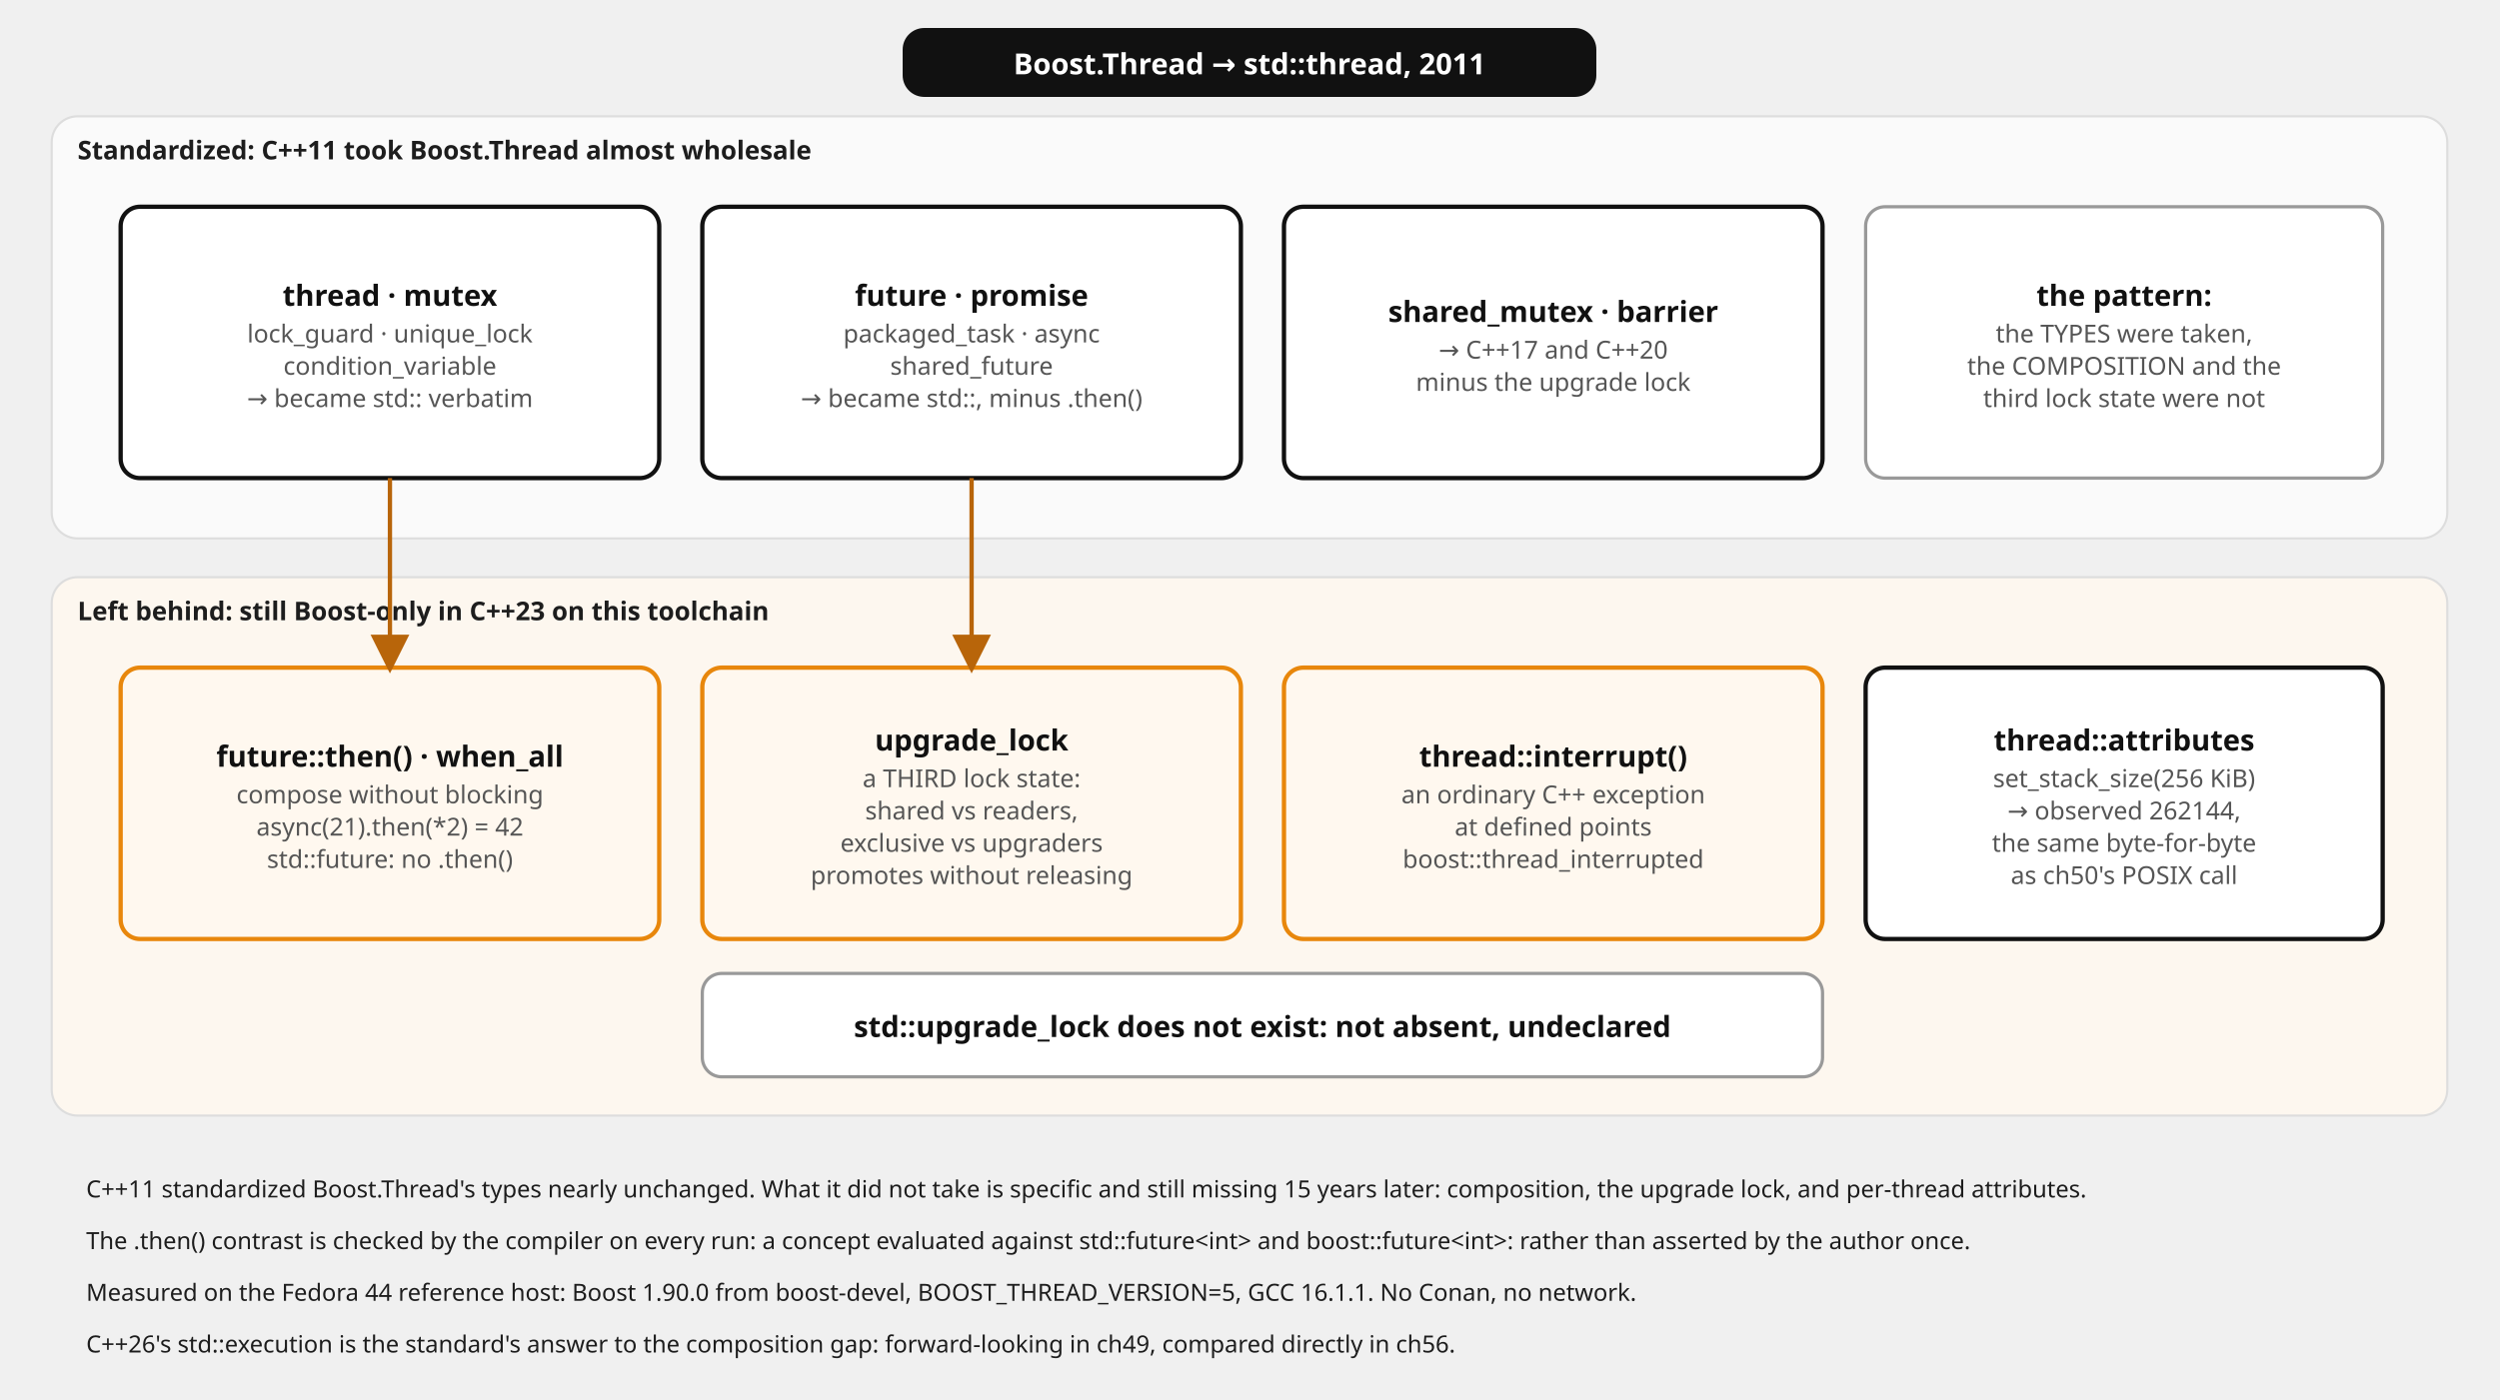
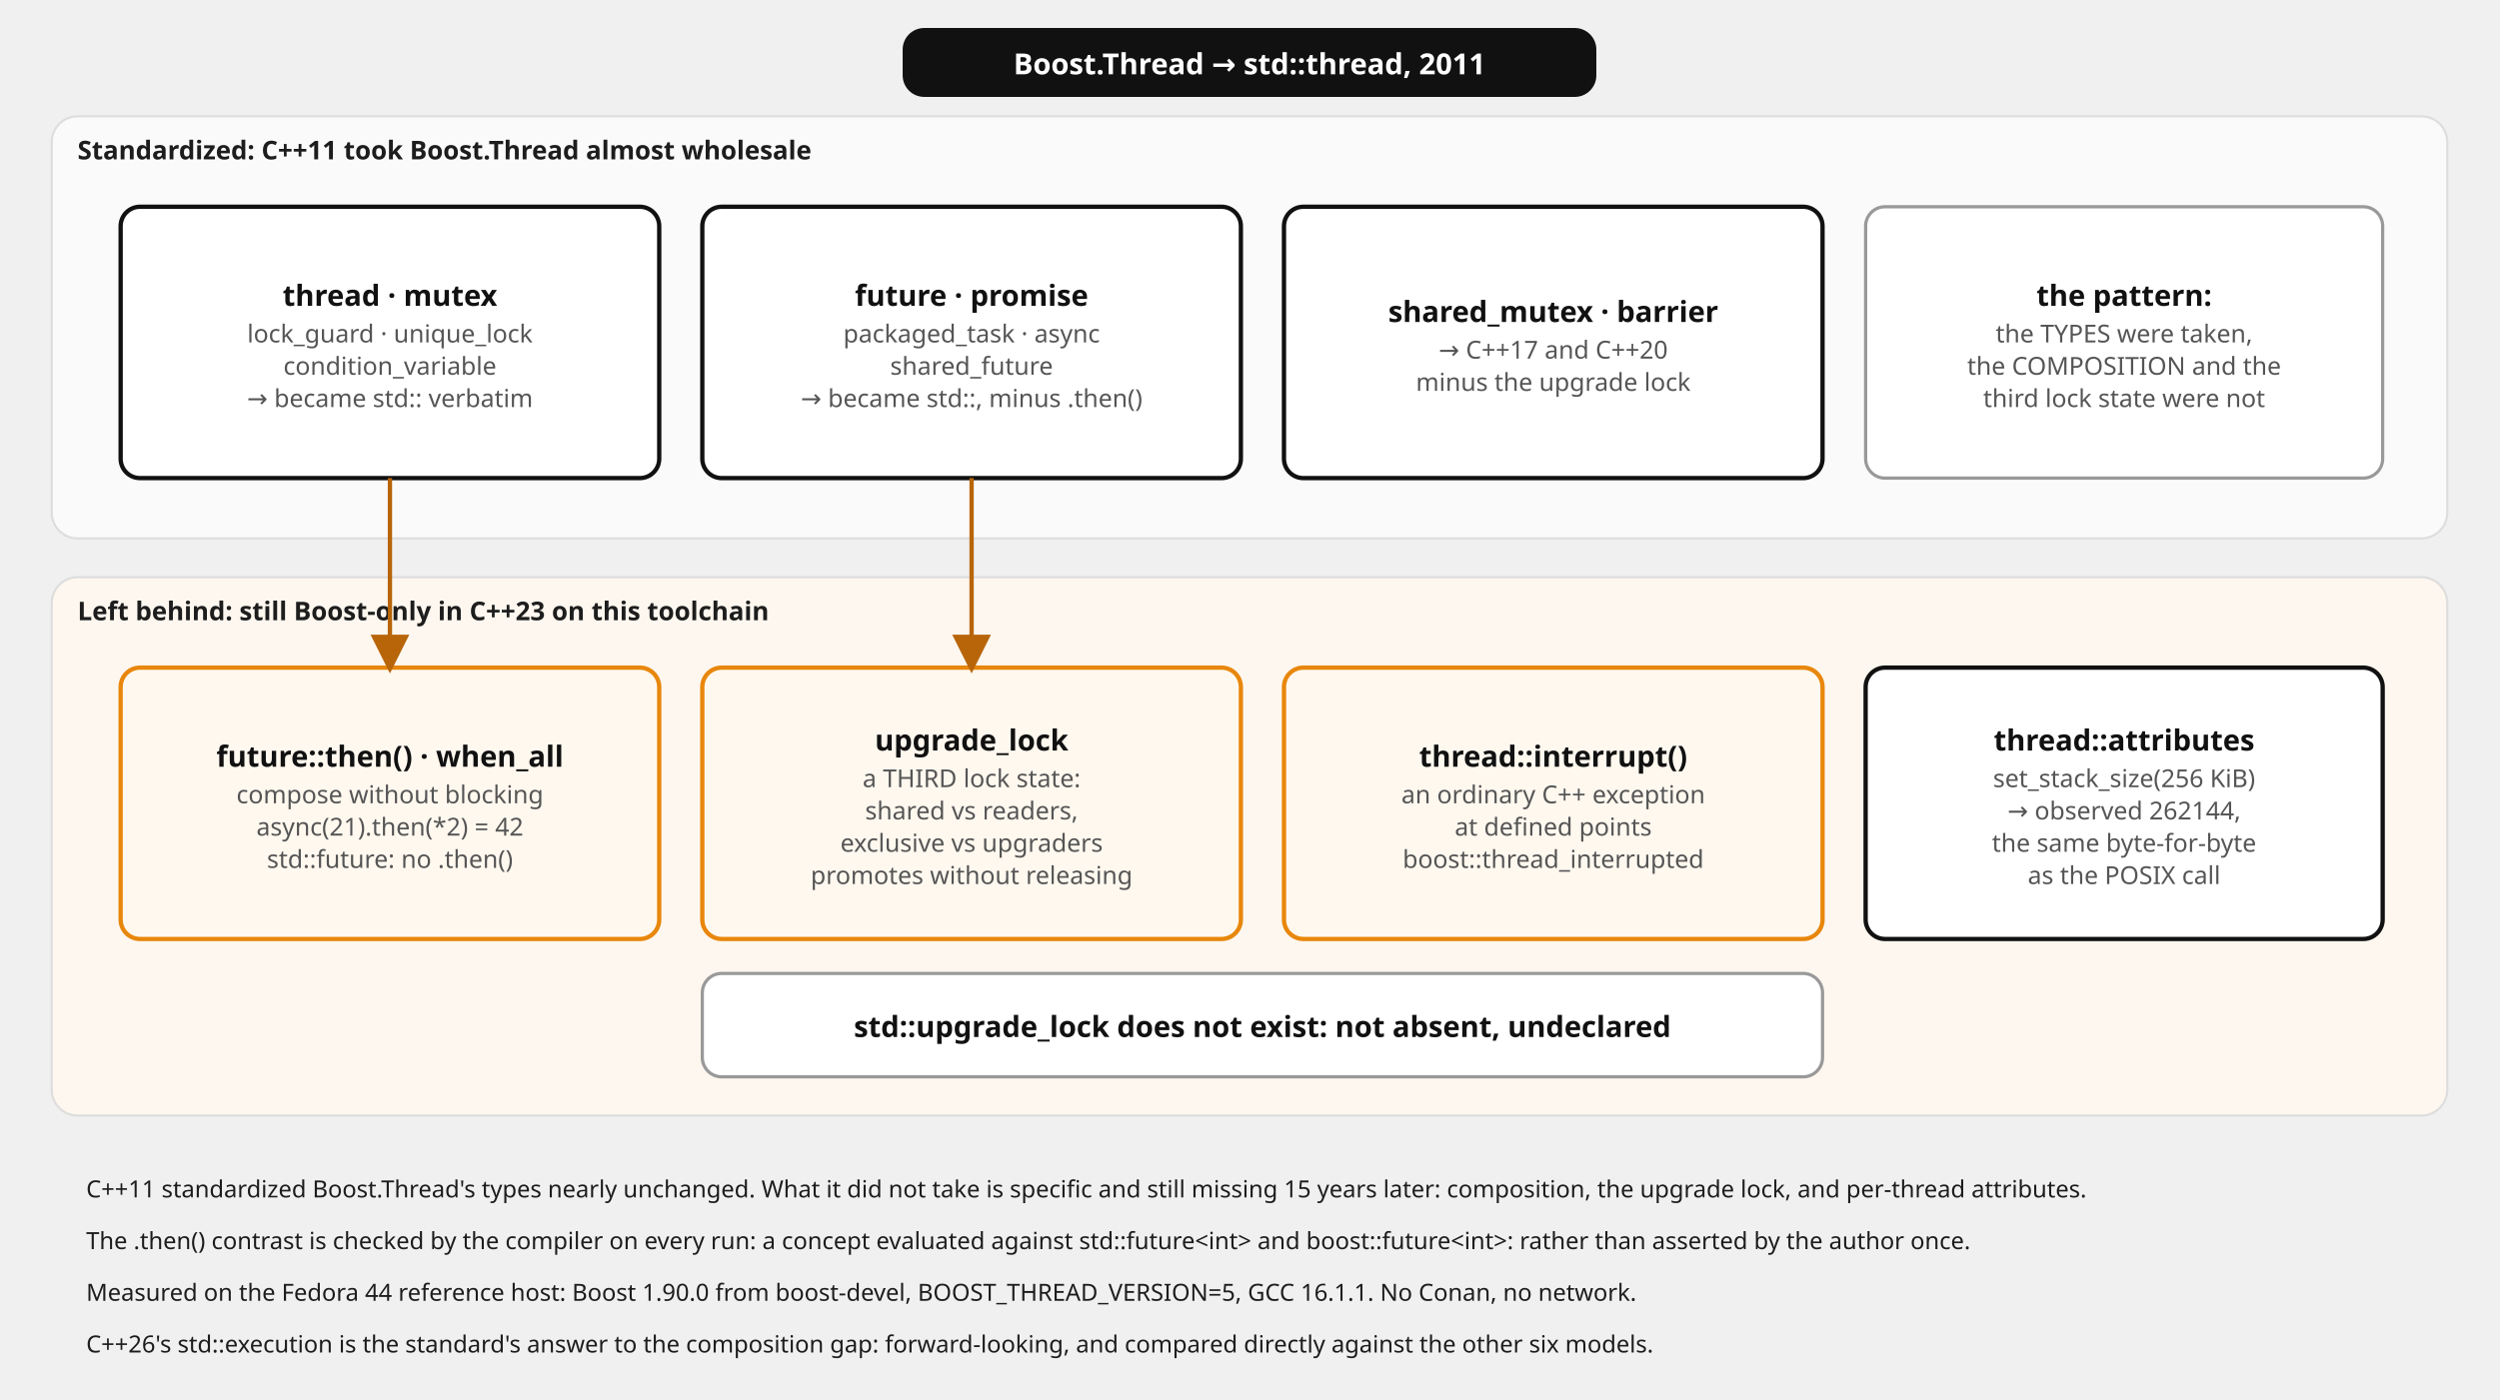
<svg xmlns="http://www.w3.org/2000/svg" viewBox="0 0 1160 650" font-family="'Red Hat Text', system-ui, sans-serif" role="img">
  <defs>
    <marker id="a" viewBox="0 0 10 10" refX="8.5" refY="5" markerWidth="9" markerHeight="9" orient="auto-start-reverse">
      <path d="M0,0 L10,5 L0,10 z" fill="#555" />
    </marker>
    <marker id="am" viewBox="0 0 10 10" refX="8.5" refY="5" markerWidth="9" markerHeight="9" orient="auto-start-reverse">
      <path d="M0,0 L10,5 L0,10 z" fill="#b8650a" />
    </marker>
  </defs>
  <rect x="24" y="54" width="1112" height="196" rx="12" fill="#fafafa" stroke="#ddd" />
  <text x="36" y="74" font-size="12" font-weight="700" fill="#1d1d1d">Standardized: C++11 took Boost.Thread almost wholesale</text>
  <rect x="24" y="268" width="1112" height="250" rx="12" fill="#fdf7ef" stroke="#ddd" />
  <text x="36" y="288" font-size="12" font-weight="700" fill="#1d1d1d">Left behind: still Boost-only in C++23 on this toolchain</text>
  <rect x="420" y="14" width="320" height="30" rx="9" fill="#111111" stroke="#111111" stroke-width="2" />
  <text x="580.0" y="34.5" font-size="13.5" font-weight="700" fill="#ffffff" text-anchor="middle">Boost.Thread → std::thread, 2011</text>
  <rect x="56" y="96" width="250" height="126" rx="9" fill="#ffffff" stroke="#111111" stroke-width="2" />
  <text x="181.0" y="142.0" font-size="13.5" font-weight="700" fill="#111111" text-anchor="middle">thread · mutex</text>
  <text x="181.0" y="159.0" font-size="11.5" fill="#555555" text-anchor="middle">lock_guard · unique_lock</text>
  <text x="181.0" y="174.0" font-size="11.5" fill="#555555" text-anchor="middle">condition_variable</text>
  <text x="181.0" y="189.0" font-size="11.5" fill="#555555" text-anchor="middle">→ became std:: verbatim</text>
  <rect x="326" y="96" width="250" height="126" rx="9" fill="#ffffff" stroke="#111111" stroke-width="2" />
  <text x="451.0" y="142.0" font-size="13.5" font-weight="700" fill="#111111" text-anchor="middle">future · promise</text>
  <text x="451.0" y="159.0" font-size="11.5" fill="#555555" text-anchor="middle">packaged_task · async</text>
  <text x="451.0" y="174.0" font-size="11.5" fill="#555555" text-anchor="middle">shared_future</text>
  <text x="451.0" y="189.0" font-size="11.5" fill="#555555" text-anchor="middle">→ became std::, minus .then()</text>
  <rect x="596" y="96" width="250" height="126" rx="9" fill="#ffffff" stroke="#111111" stroke-width="2" />
  <text x="721.0" y="149.5" font-size="13.5" font-weight="700" fill="#111111" text-anchor="middle">shared_mutex · barrier</text>
  <text x="721.0" y="166.5" font-size="11.5" fill="#555555" text-anchor="middle">→ C++17 and C++20</text>
  <text x="721.0" y="181.5" font-size="11.5" fill="#555555" text-anchor="middle">minus the upgrade lock</text>
  <rect x="866" y="96" width="240" height="126" rx="9" fill="#ffffff" stroke="#999999" stroke-width="1.5" />
  <text x="986.0" y="142.0" font-size="13.5" font-weight="700" fill="#111111" text-anchor="middle">the pattern:</text>
  <text x="986.0" y="159.0" font-size="11.5" fill="#555555" text-anchor="middle">the TYPES were taken,</text>
  <text x="986.0" y="174.0" font-size="11.5" fill="#555555" text-anchor="middle">the COMPOSITION and the</text>
  <text x="986.0" y="189.0" font-size="11.5" fill="#555555" text-anchor="middle">third lock state were not</text>
  <rect x="56" y="310" width="250" height="126" rx="9" fill="#fff8ef" stroke="#e8870c" stroke-width="2" />
  <text x="181.0" y="356.0" font-size="13.5" font-weight="700" fill="#111111" text-anchor="middle">future::then() · when_all</text>
  <text x="181.0" y="373.0" font-size="11.5" fill="#555555" text-anchor="middle">compose without blocking</text>
  <text x="181.0" y="388.0" font-size="11.5" fill="#555555" text-anchor="middle">async(21).then(*2) = 42</text>
  <text x="181.0" y="403.0" font-size="11.5" fill="#555555" text-anchor="middle">std::future: no .then()</text>
  <rect x="326" y="310" width="250" height="126" rx="9" fill="#fff8ef" stroke="#e8870c" stroke-width="2" />
  <text x="451.0" y="348.5" font-size="13.5" font-weight="700" fill="#111111" text-anchor="middle">upgrade_lock</text>
  <text x="451.0" y="365.5" font-size="11.5" fill="#555555" text-anchor="middle">a THIRD lock state:</text>
  <text x="451.0" y="380.5" font-size="11.5" fill="#555555" text-anchor="middle">shared vs readers,</text>
  <text x="451.0" y="395.5" font-size="11.5" fill="#555555" text-anchor="middle">exclusive vs upgraders</text>
  <text x="451.0" y="410.5" font-size="11.5" fill="#555555" text-anchor="middle">promotes without releasing</text>
  <rect x="596" y="310" width="250" height="126" rx="9" fill="#fff8ef" stroke="#e8870c" stroke-width="2" />
  <text x="721.0" y="356.0" font-size="13.5" font-weight="700" fill="#111111" text-anchor="middle">thread::interrupt()</text>
  <text x="721.0" y="373.0" font-size="11.5" fill="#555555" text-anchor="middle">an ordinary C++ exception</text>
  <text x="721.0" y="388.0" font-size="11.5" fill="#555555" text-anchor="middle">at defined points</text>
  <text x="721.0" y="403.0" font-size="11.5" fill="#555555" text-anchor="middle">boost::thread_interrupted</text>
  <rect x="866" y="310" width="240" height="126" rx="9" fill="#ffffff" stroke="#111111" stroke-width="2" />
  <text x="986.0" y="348.5" font-size="13.5" font-weight="700" fill="#111111" text-anchor="middle">thread::attributes</text>
  <text x="986.0" y="365.5" font-size="11.5" fill="#555555" text-anchor="middle">set_stack_size(256 KiB)</text>
  <text x="986.0" y="380.5" font-size="11.5" fill="#555555" text-anchor="middle">→ observed 262144,</text>
  <text x="986.0" y="395.5" font-size="11.5" fill="#555555" text-anchor="middle">the same byte-for-byte</text>
-   <text x="986.0" y="410.5" font-size="11.5" fill="#555555" text-anchor="middle">as ch50's POSIX call</text>
+   <text x="986.0" y="410.5" font-size="11.5" fill="#555555" text-anchor="middle">as the POSIX call</text>
  <rect x="326" y="452" width="520" height="48" rx="9" fill="#ffffff" stroke="#999999" stroke-width="1.5" />
  <text x="586.0" y="481.5" font-size="13.5" font-weight="700" fill="#111111" text-anchor="middle">std::upgrade_lock does not exist: not absent, undeclared</text>
  <path d="M181,222 L181,310" fill="none" stroke="#b8650a" stroke-width="2" marker-end="url(#am)" />
  <path d="M451,222 L451,310" fill="none" stroke="#b8650a" stroke-width="2" marker-end="url(#am)" />
  <text x="40" y="556" font-size="11" fill="#1d1d1d" text-anchor="start">C++11 standardized Boost.Thread's types nearly unchanged. What it did not take is specific and still missing 15 years later: composition, the upgrade lock, and per-thread attributes.</text>
  <text x="40" y="580" font-size="11" fill="#1d1d1d" text-anchor="start">The .then() contrast is checked by the compiler on every run: a concept evaluated against std::future&lt;int&gt; and boost::future&lt;int&gt;: rather than asserted by the author once.</text>
  <text x="40" y="604" font-size="11" fill="#1d1d1d" text-anchor="start">Measured on the Fedora 44 reference host: Boost 1.90.0 from boost-devel, BOOST_THREAD_VERSION=5, GCC 16.1.1. No Conan, no network.</text>
-   <text x="40" y="628" font-size="11" fill="#1d1d1d" text-anchor="start">C++26's std::execution is the standard's answer to the composition gap: forward-looking in ch49, compared directly in ch56.</text>
+   <text x="40" y="628" font-size="11" fill="#1d1d1d" text-anchor="start">C++26's std::execution is the standard's answer to the composition gap: forward-looking, and compared directly against the other six models.</text>
</svg>
